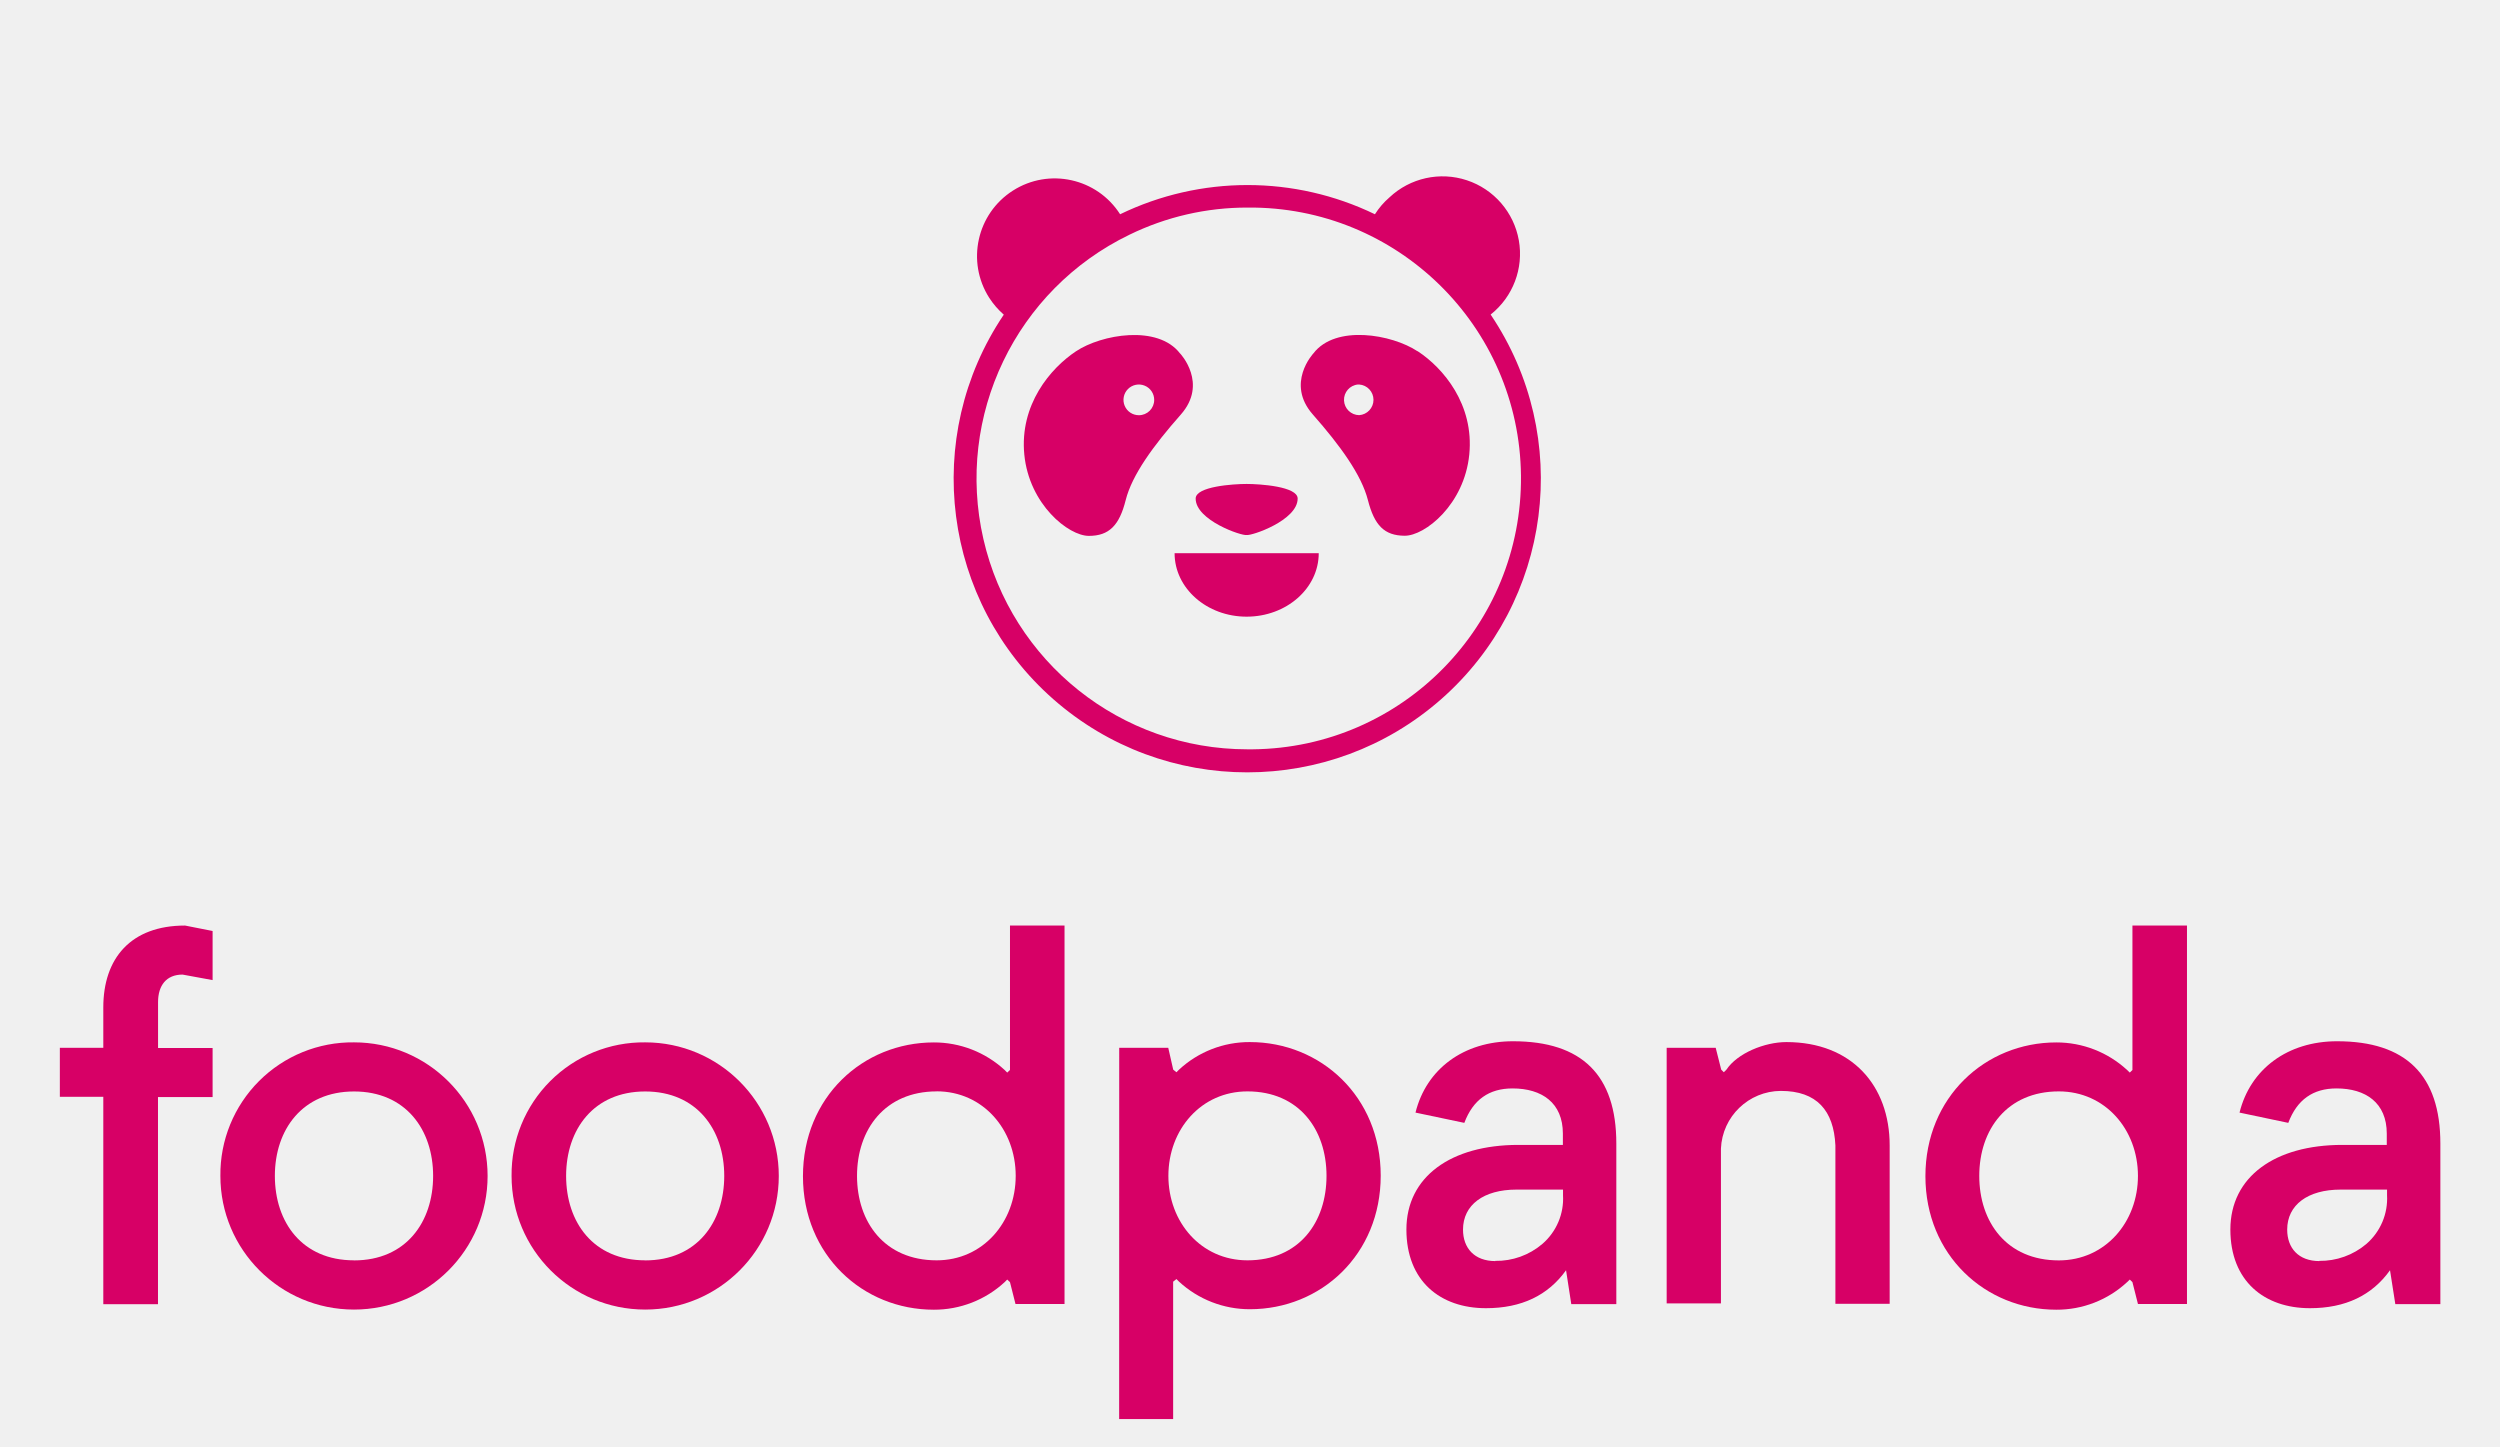
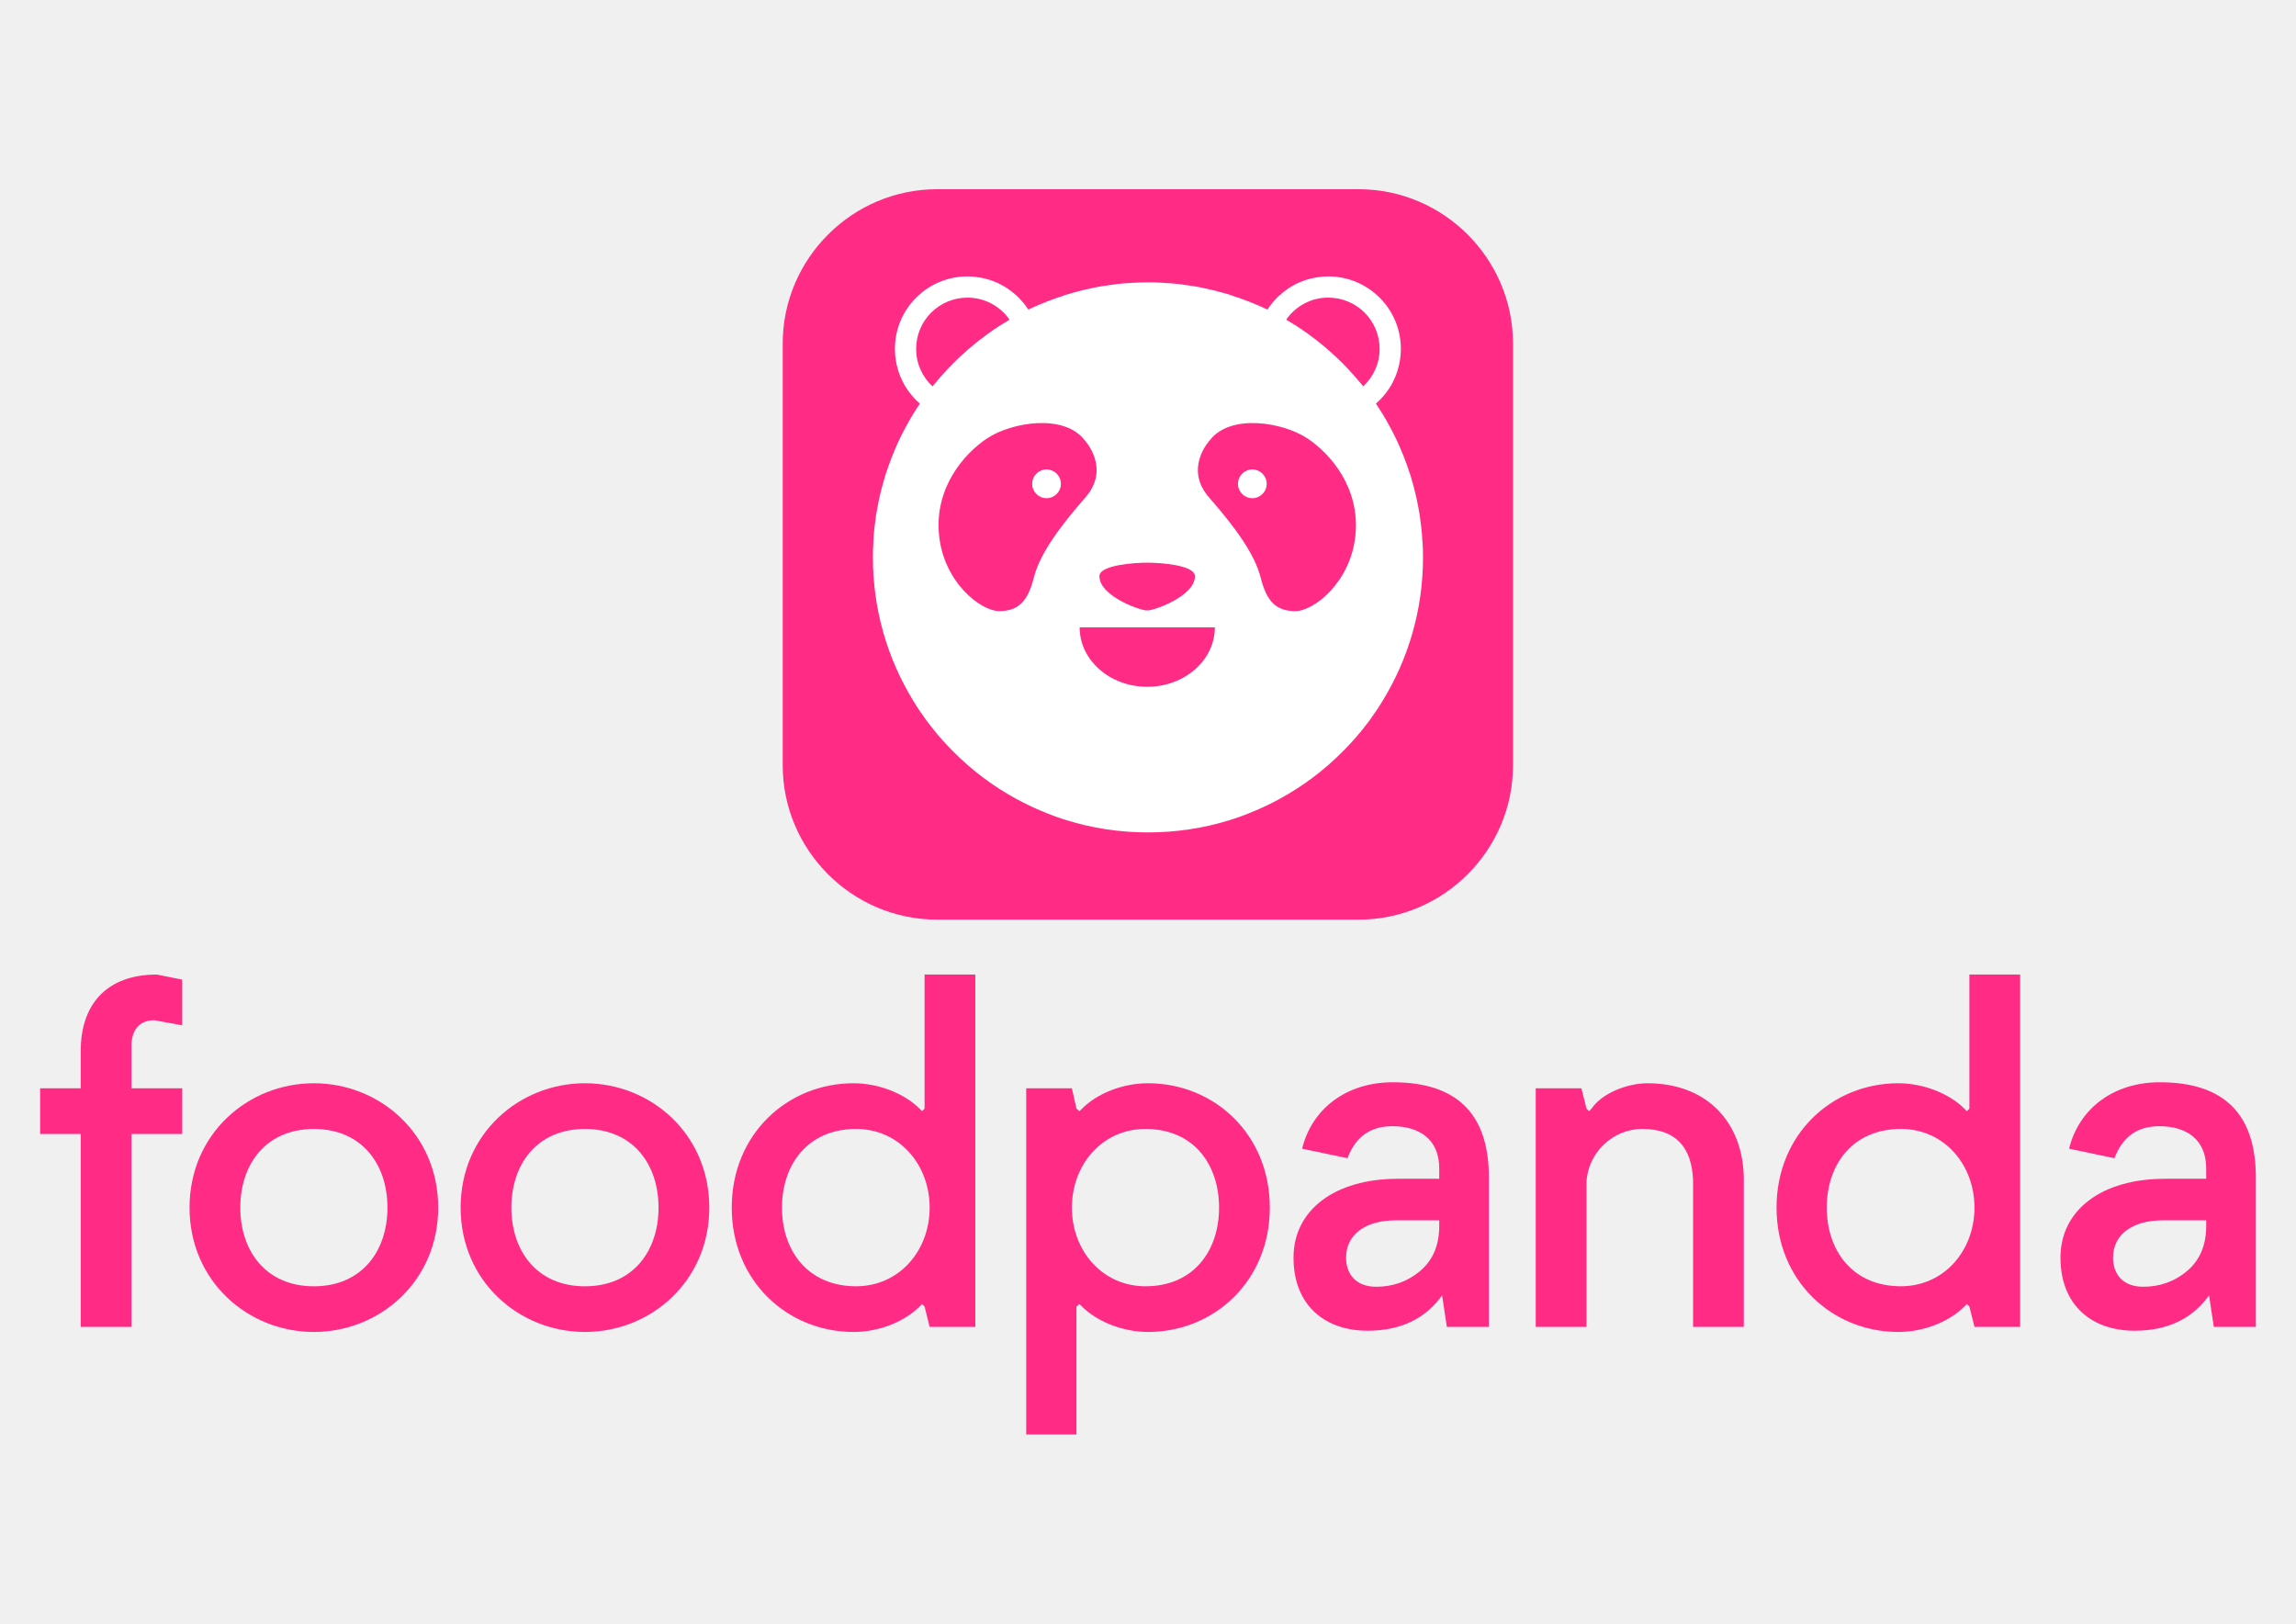
- <svg xmlns="http://www.w3.org/2000/svg" viewBox="0 0 363 210">
+ <svg xmlns="http://www.w3.org/2000/svg" id="a" width="297mm" height="210mm" viewBox="0 0 841.89 595.28">
  <g>
-     <path d="M8.69,152.14H15v-5.87c0-7.13,4-11.88,11.87-11.88l4,.79v7.13l-4.36-.8c-2.37,0-3.56,1.59-3.56,4v6.66h7.92v7.12H22.94v30.08H15V159.26H8.69Z" fill="#d70066" />
-     <path d="M51.39,151.35A19.4,19.4,0,1,1,32,170.74a19.18,19.18,0,0,1,19.41-19.39m0,31.66c7.52,0,11.48-5.54,11.48-12.27s-4-12.26-11.48-12.26S39.91,164,39.91,170.74,43.87,183,51.39,183" fill="#d70066" />
-     <path d="M93.68,151.35a19.4,19.4,0,1,1-19.4,19.39,19.19,19.19,0,0,1,19.4-19.39m0,31.66c7.51,0,11.48-5.54,11.48-12.27s-4-12.26-11.48-12.26S82.2,164,82.2,170.74,86.16,183,93.68,183" fill="#d70066" />
-     <path d="M154.57,189.34h-7.12l-.8-3.17-.4-.38-.38.38a15.08,15.08,0,0,1-10.28,4c-10.29,0-19-7.91-19-19.39s8.7-19.42,19-19.42a15.12,15.12,0,0,1,10.28,4l.38.38.4-.38V134.39h7.92ZM136,158.47c-7.52,0-11.56,5.54-11.56,12.27S128.45,183,136,183c6.72,0,11.48-5.54,11.48-12.27s-4.76-12.27-11.48-12.27" fill="#d70066" />
-     <path d="M162.51,152.14h7.12l.72,3.17.47.38.38-.38a15,15,0,0,1,10.28-4c10.28,0,19,7.91,19,19.39s-8.69,19.4-19,19.4a15.16,15.16,0,0,1-10.28-4l-.38-.38-.48.38v19.95h-7.84ZM181.13,183c7.52,0,11.48-5.54,11.48-12.27s-4-12.26-11.48-12.26c-6.73,0-11.48,5.53-11.48,12.26S174.4,183,181.13,183" fill="#d70066" />
-     <path d="M220.45,166.24h6.48V164.6c0-4.47-3.05-6.56-7.31-6.56-3.43,0-5.74,1.65-7,5l-7.09-1.49c1.57-6.34,7-10.36,14.16-10.36,10,0,15,4.91,15,14.85v23.32h-6.54l-.76-4.92c-2.61,3.65-6.47,5.51-11.63,5.51-6.63,0-11.55-3.94-11.55-11.42,0-7.67,6.47-12.29,16.25-12.29m-3.36,16.84a10.28,10.28,0,0,0,6.85-2.46,8.68,8.68,0,0,0,3-7.08v-.81h-6.77c-4.77,0-7.75,2.23-7.75,5.81,0,2.68,1.65,4.57,4.7,4.57" fill="#d70066" />
-     <path d="M242,152.14h7.12l.8,3.17.38.38.38-.38c1.58-2.38,5.54-4,8.7-4,9.5,0,15,6.33,15,15v23h-7.88v-23c-.24-5.06-2.7-7.91-7.92-7.91a8.75,8.75,0,0,0-8.7,8.38v22.47H242Z" fill="#d70066" />
-     <path d="M317.55,189.34h-7.12l-.8-3.17-.38-.38-.4.38a15,15,0,0,1-10.28,4c-10.28,0-19-7.91-19-19.39s8.71-19.42,19-19.42a15.12,15.12,0,0,1,10.28,4l.4.38.38-.38V134.39h7.92Zm-18.61-30.87c-7.51,0-11.55,5.54-11.55,12.27s4,12.27,11.55,12.27c6.73,0,11.49-5.54,11.49-12.27s-4.76-12.27-11.49-12.27" fill="#d70066" />
-     <path d="M340.09,166.24h6.47V164.6c0-4.47-3.05-6.56-7.3-6.56-3.43,0-5.74,1.65-7,5l-7.08-1.49c1.57-6.34,7-10.36,14.16-10.36,10,0,15,4.91,15,14.85v23.32h-6.54l-.77-4.92c-2.61,3.65-6.47,5.51-11.63,5.51-6.63,0-11.55-3.94-11.55-11.42,0-7.67,6.47-12.29,16.25-12.29m-3.36,16.84a10.38,10.38,0,0,0,6.86-2.46,8.73,8.73,0,0,0,3-7.08v-.81h-6.75c-4.77,0-7.75,2.23-7.75,5.81,0,2.68,1.64,4.57,4.69,4.57" fill="#d70066" />
-     <path d="M181,89.54c5.8,0,10.48-4.12,10.48-9.22H170.55c0,5.1,4.69,9.22,10.46,9.22" fill="#d70066" />
-     <path d="M216.46,45.66a11.25,11.25,0,1,0-14.71-17,11,11,0,0,0-2.11,2.45,42.47,42.47,0,0,0-37,0,11.26,11.26,0,1,0-19,12.14,11.73,11.73,0,0,0,2.11,2.44,42.63,42.63,0,1,0,70.7,0M181.11,108.8A39.32,39.32,0,0,1,164,34.08a38.93,38.93,0,0,1,17.13-3.94,39.33,39.33,0,0,1,.77,78.66c-.26,0-.51,0-.77,0" fill="#d70066" />
-     <path d="M181,77.68c.67.17,7.42-2.11,7.42-5.29,0-1.76-5.48-2.12-7.42-2.12s-7.39.36-7.39,2.12c0,3.18,6.75,5.46,7.39,5.29" fill="#d70066" />
-     <path d="M205.82,51c-3.71-2.46-11.9-3.91-15.12.32,0,0-4.06,4.34-.08,8.86s7.06,8.76,8,12.43,2.38,5.16,5.33,5.18,8.67-4.53,9.39-11.8-3.78-12.56-7.5-15m-8.49,9.29a2.23,2.23,0,0,1-.18-4.45h.18a2.23,2.23,0,0,1,0,4.45" fill="#d70066" />
-     <path d="M171.35,51.33c-3.24-4.23-11.42-2.78-15.12-.32s-8.21,7.75-7.5,15,6.42,11.8,9.37,11.8,4.43-1.53,5.35-5.19,4-7.89,8-12.42-.08-8.86-.08-8.86m-6,8.95a2.23,2.23,0,1,1,2.22-2.23h0a2.22,2.22,0,0,1-2.22,2.23h0" fill="#d70066" />
+     <path d="M498.19,337.16h-154.59c-31.13,0-56.6-25.47-56.6-56.6V125.97c0-31.13,25.47-56.6,56.6-56.6h154.59c31.13,0,56.6,25.47,56.6,56.6v154.59c0,31.13-25.47,56.6-56.6,56.6Z" fill="#ff2b85" />
+     <path d="M383.74,172.13c-2.91,0-5.26,2.35-5.26,5.26s2.35,5.26,5.26,5.26,5.26-2.35,5.26-5.26-2.35-5.26-5.26-5.26Zm0,0c-2.91,0-5.26,2.35-5.26,5.26s2.35,5.26,5.26,5.26,5.26-2.35,5.26-5.26-2.35-5.26-5.26-5.26Zm0,0c-2.91,0-5.26,2.35-5.26,5.26s2.35,5.26,5.26,5.26,5.26-2.35,5.26-5.26-2.35-5.26-5.26-5.26Zm75.46,0c-2.91,0-5.26,2.35-5.26,5.26s2.35,5.26,5.26,5.26,5.26-2.35,5.26-5.26-2.35-5.26-5.26-5.26Zm0,0c-2.91,0-5.26,2.35-5.26,5.26s2.35,5.26,5.26,5.26,5.26-2.35,5.26-5.26-2.35-5.26-5.26-5.26Zm-75.46,0c-2.91,0-5.26,2.35-5.26,5.26s2.35,5.26,5.26,5.26,5.26-2.35,5.26-5.26-2.35-5.26-5.26-5.26Zm137.82,26.49c-.05-1.38-.14-2.72-.28-4.06-.05-.32-.05-.6-.09-.92-.18-1.57-.37-3.09-.6-4.66-.32-1.98-.69-3.97-1.11-5.95-.28-1.29-.6-2.58-.92-3.88-.42-1.62-.88-3.18-1.34-4.75v-.05c-.51-1.57-1.06-3.14-1.62-4.66-.55-1.52-1.15-3.05-1.8-4.57-1.25-3.05-2.68-5.95-4.25-8.82-1.52-2.86-3.23-5.63-5.03-8.31,.18-.14,.37-.32,.51-.51,.46-.37,.83-.74,1.25-1.2l.05-.05c.18-.18,.37-.37,.51-.55,.42-.46,.83-.92,1.2-1.43,.18-.18,.32-.42,.46-.6,.46-.6,.88-1.2,1.25-1.85,.09-.14,.14-.23,.23-.32,.05-.09,.09-.14,.14-.23,.05-.05,.05-.14,.09-.18,.32-.65,.69-1.29,.97-1.94,.42-.83,.78-1.71,1.06-2.63,.14-.32,.23-.69,.32-1.06,.09-.32,.18-.65,.28-1.02,.09-.42,.23-.78,.28-1.2,.14-.65,.28-1.34,.32-2.03,.05-.09,.05-.23,.05-.32,.05-.28,.05-.51,.09-.78,.05-.69,.09-1.43,.09-2.17,0-14.68-11.91-26.59-26.63-26.59-.83,0-1.66,.05-2.49,.14-.32,.05-.69,.05-1.02,.14-.69,.05-1.34,.18-1.98,.32-.78,.14-1.62,.37-2.35,.6-.18,.05-.37,.09-.51,.14-.69,.23-1.29,.46-1.94,.74-.05,0-.09,.05-.14,.05-.78,.32-1.52,.69-2.22,1.11-.65,.32-1.25,.69-1.85,1.11-.18,.09-.32,.18-.46,.32-.55,.37-1.15,.78-1.66,1.25-.18,.09-.42,.23-.6,.51-.51,.37-.97,.78-1.38,1.2-.23,.18-.42,.42-.55,.6l-.05,.05c-.46,.46-.88,.92-1.29,1.43-.55,.65-1.06,1.34-1.52,2.03-.14,.14-.23,.28-.32,.42-1.52-.74-3.05-1.43-4.57-2.03-1.52-.65-3.05-1.25-4.62-1.8-.97-.37-1.98-.74-3-1.02-.88-.37-1.75-.65-2.63-.88-.88-.28-1.75-.51-2.68-.74-.65-.18-1.25-.37-1.89-.51-.88-.23-1.75-.42-2.63-.6-1.25-.32-2.49-.55-3.78-.78-.42-.09-.88-.18-1.34-.23-1.15-.18-2.35-.37-3.55-.51-.69-.14-1.38-.18-2.08-.28-1.57-.18-3.14-.32-4.75-.37-.18-.05-.37-.05-.51-.05-1.94-.14-3.83-.18-5.77-.18s-3.83,.05-5.77,.18c-.14,0-.32,0-.51,.05-1.62,.05-3.18,.18-4.75,.37-.69,.09-1.38,.14-2.08,.28-1.2,.14-2.4,.32-3.55,.51-.46,.05-.92,.14-1.34,.23-1.25,.23-2.54,.46-3.74,.78-.92,.14-1.8,.37-2.68,.6-.65,.14-1.25,.32-1.89,.51-.92,.23-1.8,.46-2.68,.74-.88,.23-1.75,.51-2.63,.88-1.02,.28-2.03,.65-3,1.02-1.57,.55-3.09,1.15-4.62,1.8-1.52,.6-3.05,1.29-4.57,2.03-.09-.14-.18-.28-.32-.42-.46-.69-.97-1.38-1.52-2.03-.42-.51-.83-.97-1.29-1.43l-.05-.05c-.14-.18-.32-.42-.55-.6-.42-.42-.88-.83-1.38-1.2-.18-.28-.42-.42-.6-.51-.51-.46-1.11-.88-1.66-1.25-.14-.14-.28-.23-.46-.32-.6-.42-1.2-.78-1.85-1.11-.69-.42-1.43-.78-2.22-1.11-.05,0-.09-.05-.14-.05-.65-.28-1.25-.51-1.94-.74-.14-.05-.32-.09-.51-.14-.74-.23-1.57-.46-2.35-.6-.65-.14-1.29-.28-1.98-.32-.32-.09-.69-.09-1.02-.14-.83-.09-1.66-.14-2.49-.14-14.72,0-26.63,11.91-26.63,26.59,0,.74,.05,1.48,.09,2.17,.05,.28,.05,.51,.09,.78,0,.09,0,.23,.05,.32,.05,.69,.18,1.38,.32,2.03,.05,.42,.18,.78,.28,1.2,.09,.37,.18,.69,.28,1.02,.09,.37,.18,.74,.32,1.06,.28,.92,.65,1.8,1.06,2.63,.28,.65,.65,1.29,.97,1.94,.05,.05,.05,.14,.09,.18,.05,.09,.09,.14,.14,.23,.09,.09,.14,.18,.23,.32,.37,.65,.78,1.25,1.25,1.85,.14,.18,.28,.42,.46,.6,.37,.51,.78,.97,1.2,1.43,.14,.18,.32,.37,.51,.55l.05,.05c.42,.46,.78,.83,1.25,1.2,.14,.18,.32,.37,.51,.51-1.8,2.68-3.51,5.45-5.03,8.31-1.57,2.86-3,5.77-4.25,8.82-.65,1.52-1.25,3.05-1.8,4.57-.55,1.52-1.11,3.09-1.62,4.66v.05c-.46,1.57-.92,3.14-1.34,4.75-.32,1.29-.65,2.58-.92,3.88-.42,1.98-.78,3.97-1.11,5.95-.23,1.57-.42,3.09-.6,4.66-.05,.32-.05,.6-.09,.92-.14,1.34-.23,2.68-.28,4.06-.14,1.89-.18,3.83-.18,5.72,0,19.15,5.35,37.06,14.63,52.29,.69,1.11,1.38,2.26,2.12,3.37,.92,1.38,1.85,2.72,2.82,4.06,1.98,2.63,4.02,5.17,6.23,7.62,1.11,1.2,2.22,2.4,3.37,3.55,1.8,1.85,3.69,3.6,5.68,5.35,1.02,.88,2.03,1.71,3.05,2.54,7.15,5.72,15.14,10.52,23.68,14.12h.05c3,1.29,6.09,2.45,9.23,3.42,9.46,2.95,19.57,4.52,30,4.52s20.54-1.57,30-4.52c3.14-.97,6.23-2.12,9.23-3.42h.05c8.54-3.6,16.52-8.4,23.68-14.12,1.02-.83,2.03-1.66,3.05-2.54,1.98-1.75,3.88-3.51,5.68-5.35,1.15-1.15,2.26-2.35,3.37-3.55,2.22-2.45,4.25-4.98,6.23-7.62,.97-1.34,1.89-2.68,2.82-4.06,.74-1.11,1.43-2.26,2.12-3.37,9.28-15.23,14.63-33.14,14.63-52.29,0-1.89-.05-3.83-.18-5.72Zm-100.89,7.66c4.57,0,17.49,.83,17.49,4.98,0,7.52-15.97,12.92-17.49,12.51-1.52,.42-17.54-4.98-17.54-12.51,0-4.15,12.97-4.98,17.54-4.98Zm-58.66-45.6c8.77-5.82,28.15-9.23,35.77,.78,0,0,9.6,10.25,.18,20.95-9.37,10.71-16.71,20.68-18.88,29.35-2.17,8.68-5.63,12.23-12.6,12.28-6.97,.05-20.49-10.71-22.15-27.88-1.71-17.17,8.95-29.72,17.68-35.49Zm83.45,69.32c0,12.05-11.12,21.79-24.79,21.79s-24.79-9.74-24.79-21.79h49.57Zm29.4-5.95c-6.97-.05-10.43-3.6-12.6-12.28-2.17-8.68-9.51-18.65-18.88-29.35-9.42-10.71,.18-20.95,.18-20.95,7.62-10.02,27-6.6,35.77-.78,8.72,5.77,19.38,18.32,17.68,35.49-1.66,17.17-15.19,27.92-22.15,27.88Zm12.18-114.93c10.43,0,18.83,8.4,18.83,18.78,0,5.45-2.31,10.29-6,13.75-.37-.51-.78-.97-1.2-1.43-1.02-1.25-2.08-2.45-3.18-3.65-1.06-1.2-2.17-2.35-3.32-3.51-1.15-1.15-2.31-2.26-3.51-3.32-1.2-1.11-2.4-2.17-3.65-3.18-1.25-1.06-2.54-2.03-3.83-3-1.2-.92-2.4-1.8-3.65-2.63-.14-.14-.28-.23-.42-.28-1.25-.88-2.54-1.66-3.83-2.45-.55-.37-1.11-.69-1.66-1.02,3.42-4.89,9.05-8.08,15.42-8.08Zm-151.11,18.78c0-10.38,8.4-18.78,18.83-18.78,6.37,0,12,3.18,15.42,8.08-.55,.32-1.11,.65-1.66,1.02-1.29,.78-2.58,1.57-3.83,2.45-.14,.05-.28,.14-.42,.28-1.25,.83-2.45,1.71-3.65,2.63-1.29,.97-2.58,1.94-3.83,3-1.25,1.02-2.45,2.08-3.65,3.18-1.2,1.06-2.35,2.17-3.51,3.32-1.15,1.15-2.26,2.31-3.32,3.51-1.11,1.2-2.17,2.4-3.18,3.65-.42,.46-.83,.92-1.2,1.43-3.69-3.46-6-8.31-6-13.75Zm123.28,44.22c-2.91,0-5.26,2.35-5.26,5.26s2.35,5.26,5.26,5.26,5.26-2.35,5.26-5.26-2.35-5.26-5.26-5.26Zm-75.46,10.52c2.91,0,5.26-2.35,5.26-5.26s-2.35-5.26-5.26-5.26-5.26,2.35-5.26,5.26,2.35,5.26,5.26,5.26Zm75.46-10.52c-2.91,0-5.26,2.35-5.26,5.26s2.35,5.26,5.26,5.26,5.26-2.35,5.26-5.26-2.35-5.26-5.26-5.26Zm-75.46,0c-2.91,0-5.26,2.35-5.26,5.26s2.35,5.26,5.26,5.26,5.26-2.35,5.26-5.26-2.35-5.26-5.26-5.26Zm75.46,0c-2.91,0-5.26,2.35-5.26,5.26s2.35,5.26,5.26,5.26,5.26-2.35,5.26-5.26-2.35-5.26-5.26-5.26Zm-75.46,0c-2.91,0-5.26,2.35-5.26,5.26s2.35,5.26,5.26,5.26,5.26-2.35,5.26-5.26-2.35-5.26-5.26-5.26Z" fill="#fff" />
+   </g>
+   <g>
+     <path d="M14.71,399h14.89v-13.8c0-16.75,9.31-27.91,27.91-27.91l9.3,1.86v16.75l-10.23-1.86c-5.58,0-8.37,3.72-8.37,9.3v15.66h18.61v16.75h-18.61v70.71H29.6v-70.71H14.71v-16.75Z" fill="#ff2b85" />
+     <path d="M115.09,397.14c24.19,0,45.59,18.61,45.59,45.59s-21.4,45.59-45.59,45.59-45.59-18.61-45.59-45.59,21.4-45.59,45.59-45.59Zm0,74.44c17.68,0,26.98-13.03,26.98-28.84s-9.3-28.84-26.98-28.84-26.98,13.03-26.98,28.84,9.31,28.84,26.98,28.84Z" fill="#ff2b85" />
+     <path d="M214.49,397.14c24.19,0,45.59,18.61,45.59,45.59s-21.4,45.59-45.59,45.59-45.59-18.61-45.59-45.59,21.4-45.59,45.59-45.59Zm0,74.44c17.68,0,26.98-13.03,26.98-28.84s-9.3-28.84-26.98-28.84-26.98,13.03-26.98,28.84,9.31,28.84,26.98,28.84Z" fill="#ff2b85" />
+     <path d="M357.63,486.46h-16.75l-1.86-7.44-.93-.93-.93,.93c-5.58,5.58-14.89,9.3-24.19,9.3-24.19,0-44.66-18.61-44.66-45.59s20.47-45.59,44.66-45.59c9.12,0,18.61,3.72,24.19,9.3l.93,.93,.93-.93v-49.16h18.61v129.18Zm-43.73-72.57c-17.68,0-27.17,13.03-27.17,28.84s9.49,28.84,27.17,28.84c15.82,0,26.98-13.03,26.98-28.84s-11.17-28.84-26.98-28.84Z" fill="#ff2b85" />
+     <path d="M376.29,399h16.75l1.67,7.44,1.12,.93,.93-.93c5.58-5.58,14.89-9.3,24.19-9.3,24.19,0,44.66,18.61,44.66,45.59s-20.47,45.59-44.66,45.59c-9.12,0-18.61-3.72-24.19-9.3l-.93-.93-1.12,.93v46.89h-18.42v-126.91Zm43.73,72.57c17.68,0,26.98-13.03,26.98-28.84s-9.3-28.84-26.98-28.84c-15.82,0-26.98,13.03-26.98,28.84s11.16,28.84,26.98,28.84Z" fill="#ff2b85" />
+     <path d="M512.49,432.16h15.24v-3.85c0-10.51-7.18-15.42-17.17-15.42-8.06,0-13.49,3.85-16.47,11.74l-16.64-3.5c3.68-14.89,16.47-24.35,33.28-24.35,23.47,0,35.21,11.56,35.21,34.86v54.83h-15.41l-1.75-11.56c-6.13,8.58-15.24,12.96-27.33,12.96-15.59,0-27.15-9.28-27.15-26.8s15.24-28.9,38.19-28.9Zm-7.88,39.59c6.13,0,11.56-1.93,16.12-5.78,4.73-4.03,7.01-9.46,7.01-16.64v-1.93h-15.94c-11.21,0-18.22,5.26-18.22,13.66,0,6.31,3.85,10.69,11.04,10.69Z" fill="#ff2b85" />
+     <path d="M563.12,399h16.75l1.86,7.44,.93,.93,.93-.93c3.72-5.58,13.03-9.3,20.47-9.3,22.33,0,35.36,14.89,35.36,35.36v53.97h-18.61v-53.97c-.56-11.91-6.33-18.61-18.61-18.61-10.98,0-20.1,8.93-20.47,19.73v52.85h-18.61v-87.46Z" fill="#ff2b85" />
+     <path d="M740.74,486.46h-16.75l-1.86-7.44-.93-.93-.93,.93c-5.58,5.58-14.89,9.3-24.19,9.3-24.19,0-44.66-18.61-44.66-45.59s20.47-45.59,44.66-45.59c9.12,0,18.61,3.72,24.19,9.3l.93,.93,.93-.93v-49.16h18.61v129.18Zm-43.73-72.57c-17.68,0-27.17,13.03-27.17,28.84s9.49,28.84,27.17,28.84c15.82,0,26.98-13.03,26.98-28.84s-11.16-28.84-26.98-28.84Z" fill="#ff2b85" />
+     <path d="M793.72,432.16h15.24v-3.85c0-10.51-7.18-15.42-17.17-15.42-8.06,0-13.49,3.85-16.47,11.74l-16.64-3.5c3.68-14.89,16.47-24.35,33.28-24.35,23.47,0,35.21,11.56,35.21,34.86v54.83h-15.41l-1.75-11.56c-6.13,8.58-15.24,12.96-27.33,12.96-15.59,0-27.15-9.28-27.15-26.8s15.24-28.9,38.19-28.9Zm-7.88,39.59c6.13,0,11.56-1.93,16.12-5.78,4.73-4.03,7.01-9.46,7.01-16.64v-1.93h-15.94c-11.21,0-18.22,5.26-18.22,13.66,0,6.31,3.85,10.69,11.04,10.69Z" fill="#ff2b85" />
  </g>
</svg>
